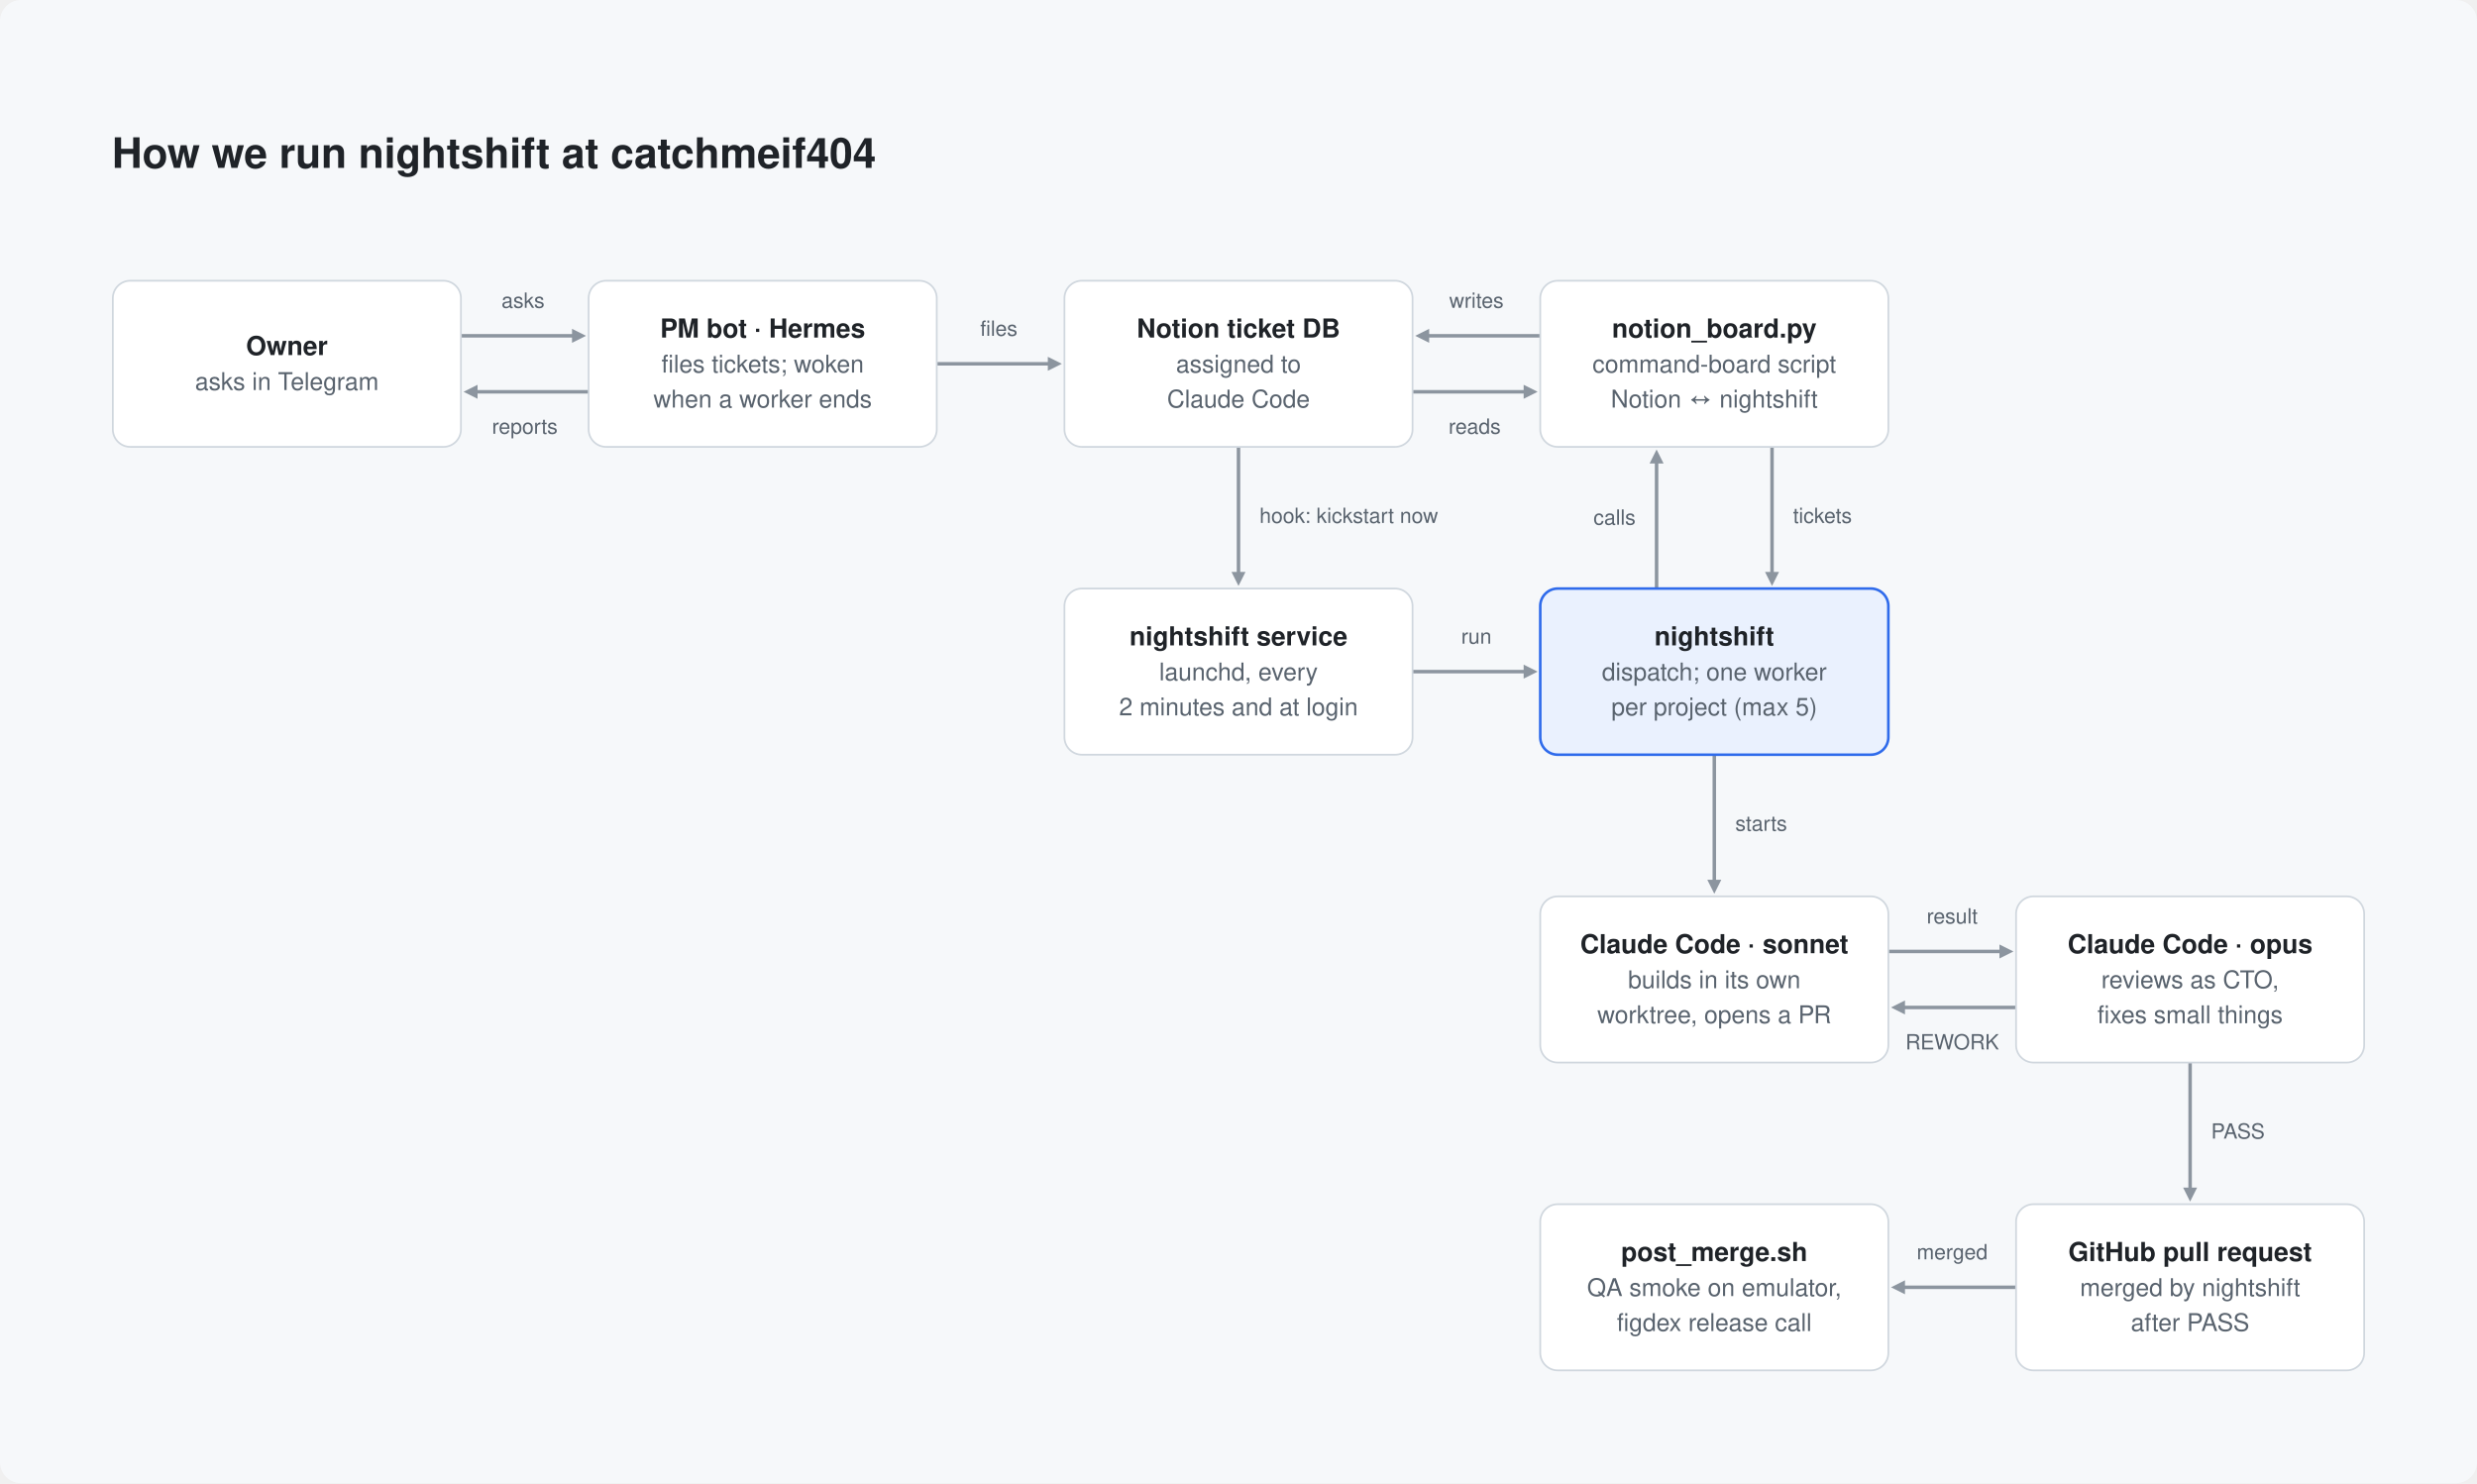
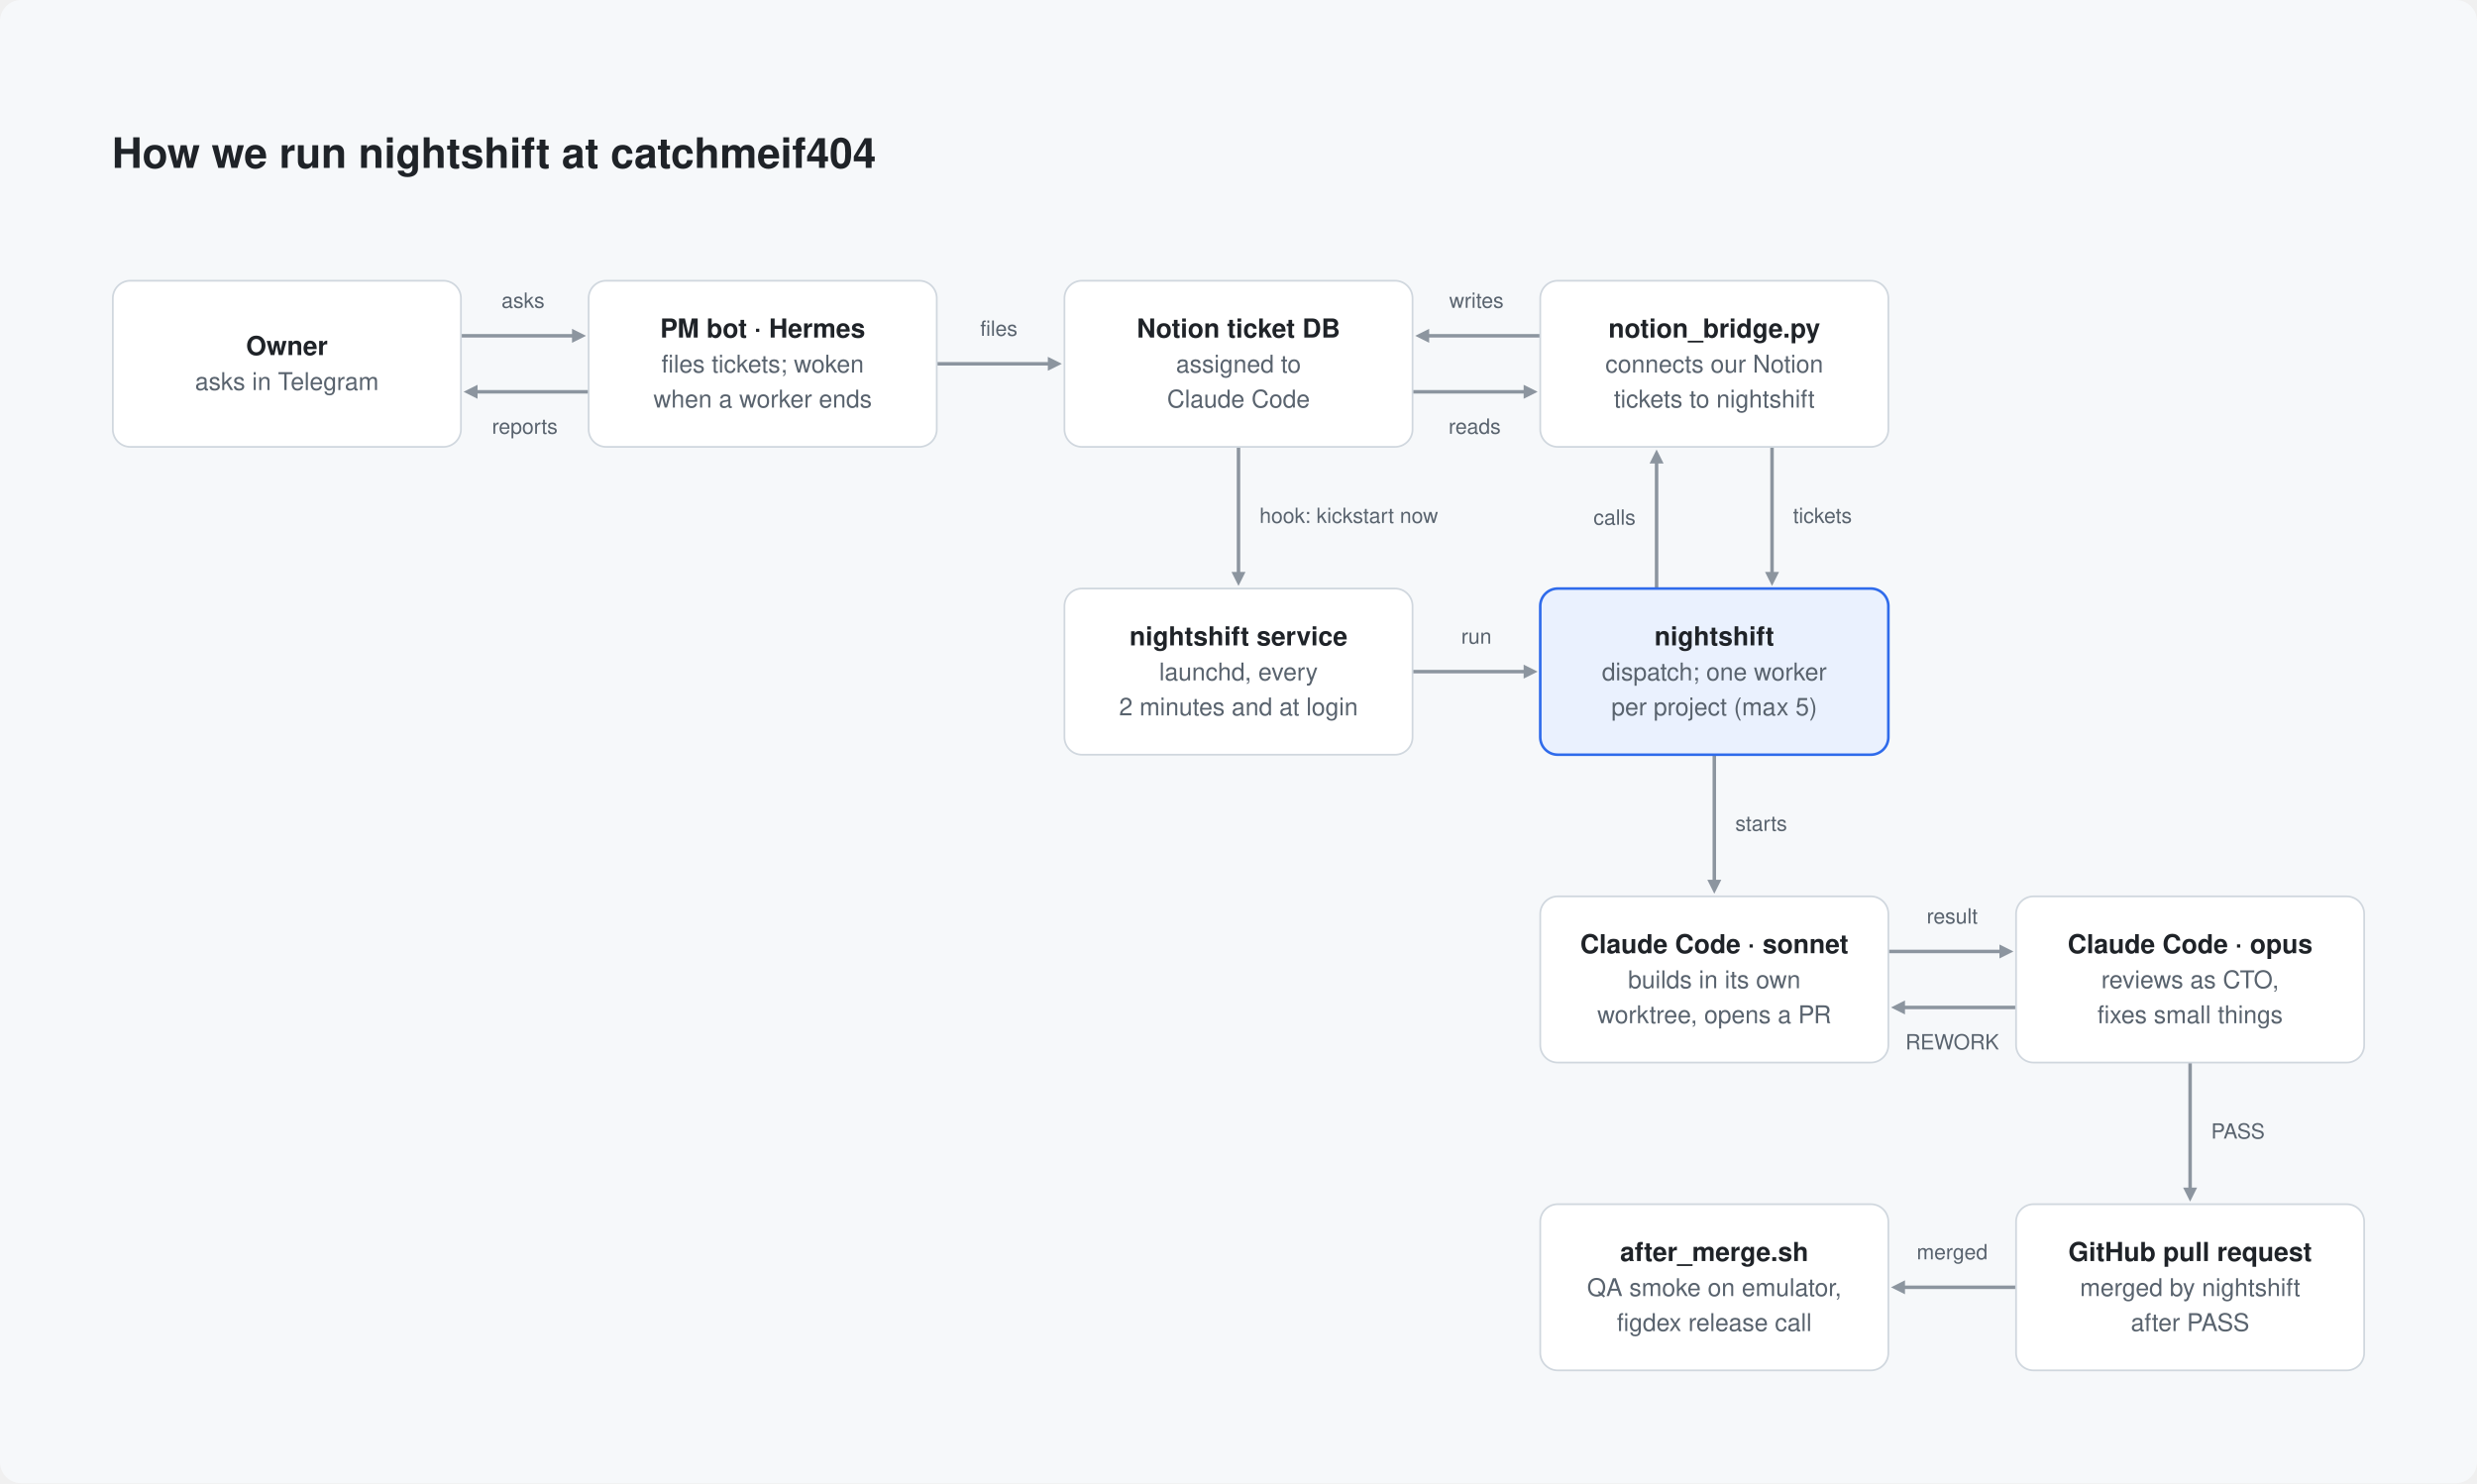
<svg xmlns="http://www.w3.org/2000/svg" width="1416" height="848" viewBox="0 0 1416 848" role="img" aria-label="How we run nightshift at catchmeif404">
  <style>
.bg{fill:#f6f8fa} .card{fill:#ffffff;stroke:#d0d7de} .accent{fill:#eaf1fe;stroke:#2f6beb;stroke-width:1.5} .dashed{fill:#ffffff;stroke:#8c959f;stroke-dasharray:6 5}
.t{font-family:-apple-system, BlinkMacSystemFont, 'Segoe UI', 'Apple SD Gothic Neo', 'Noto Sans KR', Helvetica, Arial, sans-serif;fill:#1f2328} .m{fill:#59636e} .ln{stroke:#8c959f;stroke-width:2;fill:none;stroke-linecap:round} .hd{fill:#8c959f} .lb{font-family:-apple-system, BlinkMacSystemFont, 'Segoe UI', 'Apple SD Gothic Neo', 'Noto Sans KR', Helvetica, Arial, sans-serif;font-size:12px;fill:#59636e}
@media (prefers-color-scheme: dark){.bg{fill:#0d1117} .card,.dashed{fill:#161b22;stroke:#3d444d} .accent{fill:#0f2a5c;stroke:#4c8dff} .t{fill:#e6edf3} .m,.lb{fill:#9198a1} .ln{stroke:#6e7681} .hd{fill:#6e7681}}
</style>
  <defs>
    <marker id="h" orient="auto" markerWidth="5" markerHeight="5" refX="2" refY="2" overflow="visible">
      <path class="hd" d="M0 0 L4 2 L0 4 Z" />
    </marker>
  </defs>
  <rect class="bg" x="0" y="0" width="1416" height="848" rx="12" />
  <text class="t" x="64" y="96" font-size="24" font-weight="600">How we run nightshift at catchmeif404</text>
  <path class="ln" d="M 264 192 L 331 192" marker-end="url(#h)" />
  <text class="lb" x="299" y="176" text-anchor="middle">asks</text>
  <path class="ln" d="M 336 224 L 269 224" marker-end="url(#h)" />
  <text class="lb" x="300" y="248" text-anchor="middle">reports</text>
  <path class="ln" d="M 536 208 L 603 208" marker-end="url(#h)" />
  <text class="lb" x="571" y="192" text-anchor="middle">files</text>
  <path class="ln" d="M 880 192 L 813 192" marker-end="url(#h)" />
  <text class="lb" x="844" y="176" text-anchor="middle">writes</text>
  <path class="ln" d="M 808 224 L 875 224" marker-end="url(#h)" />
  <text class="lb" x="843" y="248" text-anchor="middle">reads</text>
  <path class="ln" d="M 708 256 L 708 331" marker-end="url(#h)" />
  <text class="lb" x="720" y="299" text-anchor="start">hook: kickstart now</text>
  <path class="ln" d="M 808 384 L 875 384" marker-end="url(#h)" />
  <text class="lb" x="844" y="368" text-anchor="middle">run</text>
  <path class="ln" d="M 947 336 L 947 261" marker-end="url(#h)" />
  <text class="lb" x="935" y="300" text-anchor="end">calls</text>
  <path class="ln" d="M 1013 256 L 1013 331" marker-end="url(#h)" />
  <text class="lb" x="1025" y="299" text-anchor="start">tickets</text>
  <path class="ln" d="M 980 432 L 980 507" marker-end="url(#h)" />
  <text class="lb" x="992" y="475" text-anchor="start">starts</text>
  <path class="ln" d="M 1080 544 L 1147 544" marker-end="url(#h)" />
  <text class="lb" x="1116" y="528" text-anchor="middle">result</text>
  <path class="ln" d="M 1152 576 L 1085 576" marker-end="url(#h)" />
  <text class="lb" x="1116" y="600" text-anchor="middle">REWORK</text>
  <path class="ln" d="M 1252 608 L 1252 683" marker-end="url(#h)" />
  <text class="lb" x="1264" y="651" text-anchor="start">PASS</text>
  <path class="ln" d="M 1152 736 L 1085 736" marker-end="url(#h)" />
  <text class="lb" x="1116" y="720" text-anchor="middle">merged</text>
  <rect class="card" x="64.5" y="160.5" width="199" height="95" rx="10" />
  <text class="t" x="164" y="203" font-size="15" text-anchor="middle" font-weight="600">Owner</text>
  <text class="t m" x="164" y="223" font-size="14" text-anchor="middle">asks in Telegram</text>
  <rect class="card" x="336.5" y="160.5" width="199" height="95" rx="10" />
  <text class="t" x="436" y="193" font-size="15" text-anchor="middle" font-weight="600">PM bot · Hermes</text>
  <text class="t m" x="436" y="213" font-size="14" text-anchor="middle">files tickets; woken</text>
  <text class="t m" x="436" y="233" font-size="14" text-anchor="middle">when a worker ends</text>
  <rect class="card" x="608.5" y="160.5" width="199" height="95" rx="10" />
  <text class="t" x="708" y="193" font-size="15" text-anchor="middle" font-weight="600">Notion ticket DB</text>
  <text class="t m" x="708" y="213" font-size="14" text-anchor="middle">assigned to</text>
  <text class="t m" x="708" y="233" font-size="14" text-anchor="middle">Claude Code</text>
  <rect class="card" x="880.5" y="160.5" width="199" height="95" rx="10" />
-   <text class="t" x="980" y="193" font-size="15" text-anchor="middle" font-weight="600">notion_board.py</text>
-   <text class="t m" x="980" y="213" font-size="14" text-anchor="middle">command-board script</text>
-   <text class="t m" x="980" y="233" font-size="14" text-anchor="middle">Notion ↔ nightshift</text>
+   <text class="t" x="980" y="193" font-size="15" text-anchor="middle" font-weight="600">notion_bridge.py</text>
+   <text class="t m" x="980" y="213" font-size="14" text-anchor="middle">connects our Notion</text>
+   <text class="t m" x="980" y="233" font-size="14" text-anchor="middle">tickets to nightshift</text>
  <rect class="card" x="608.5" y="336.5" width="199" height="95" rx="10" />
  <text class="t" x="708" y="369" font-size="15" text-anchor="middle" font-weight="600">nightshift service</text>
  <text class="t m" x="708" y="389" font-size="14" text-anchor="middle">launchd, every</text>
  <text class="t m" x="708" y="409" font-size="14" text-anchor="middle">2 minutes and at login</text>
  <rect class="accent" x="880.5" y="336.5" width="199" height="95" rx="10" />
  <text class="t" x="980" y="369" font-size="15" text-anchor="middle" font-weight="600">nightshift</text>
  <text class="t m" x="980" y="389" font-size="14" text-anchor="middle">dispatch; one worker</text>
  <text class="t m" x="980" y="409" font-size="14" text-anchor="middle">per project (max 5)</text>
  <rect class="card" x="880.5" y="512.5" width="199" height="95" rx="10" />
  <text class="t" x="980" y="545" font-size="15" text-anchor="middle" font-weight="600">Claude Code · sonnet</text>
  <text class="t m" x="980" y="565" font-size="14" text-anchor="middle">builds in its own</text>
  <text class="t m" x="980" y="585" font-size="14" text-anchor="middle">worktree, opens a PR</text>
  <rect class="card" x="1152.5" y="512.5" width="199" height="95" rx="10" />
  <text class="t" x="1252" y="545" font-size="15" text-anchor="middle" font-weight="600">Claude Code · opus</text>
  <text class="t m" x="1252" y="565" font-size="14" text-anchor="middle">reviews as CTO,</text>
  <text class="t m" x="1252" y="585" font-size="14" text-anchor="middle">fixes small things</text>
  <rect class="card" x="1152.5" y="688.5" width="199" height="95" rx="10" />
  <text class="t" x="1252" y="721" font-size="15" text-anchor="middle" font-weight="600">GitHub pull request</text>
  <text class="t m" x="1252" y="741" font-size="14" text-anchor="middle">merged by nightshift</text>
  <text class="t m" x="1252" y="761" font-size="14" text-anchor="middle">after PASS</text>
  <rect class="card" x="880.5" y="688.5" width="199" height="95" rx="10" />
-   <text class="t" x="980" y="721" font-size="15" text-anchor="middle" font-weight="600">post_merge.sh</text>
+   <text class="t" x="980" y="721" font-size="15" text-anchor="middle" font-weight="600">after_merge.sh</text>
  <text class="t m" x="980" y="741" font-size="14" text-anchor="middle">QA smoke on emulator,</text>
  <text class="t m" x="980" y="761" font-size="14" text-anchor="middle">figdex release call</text>
</svg>
